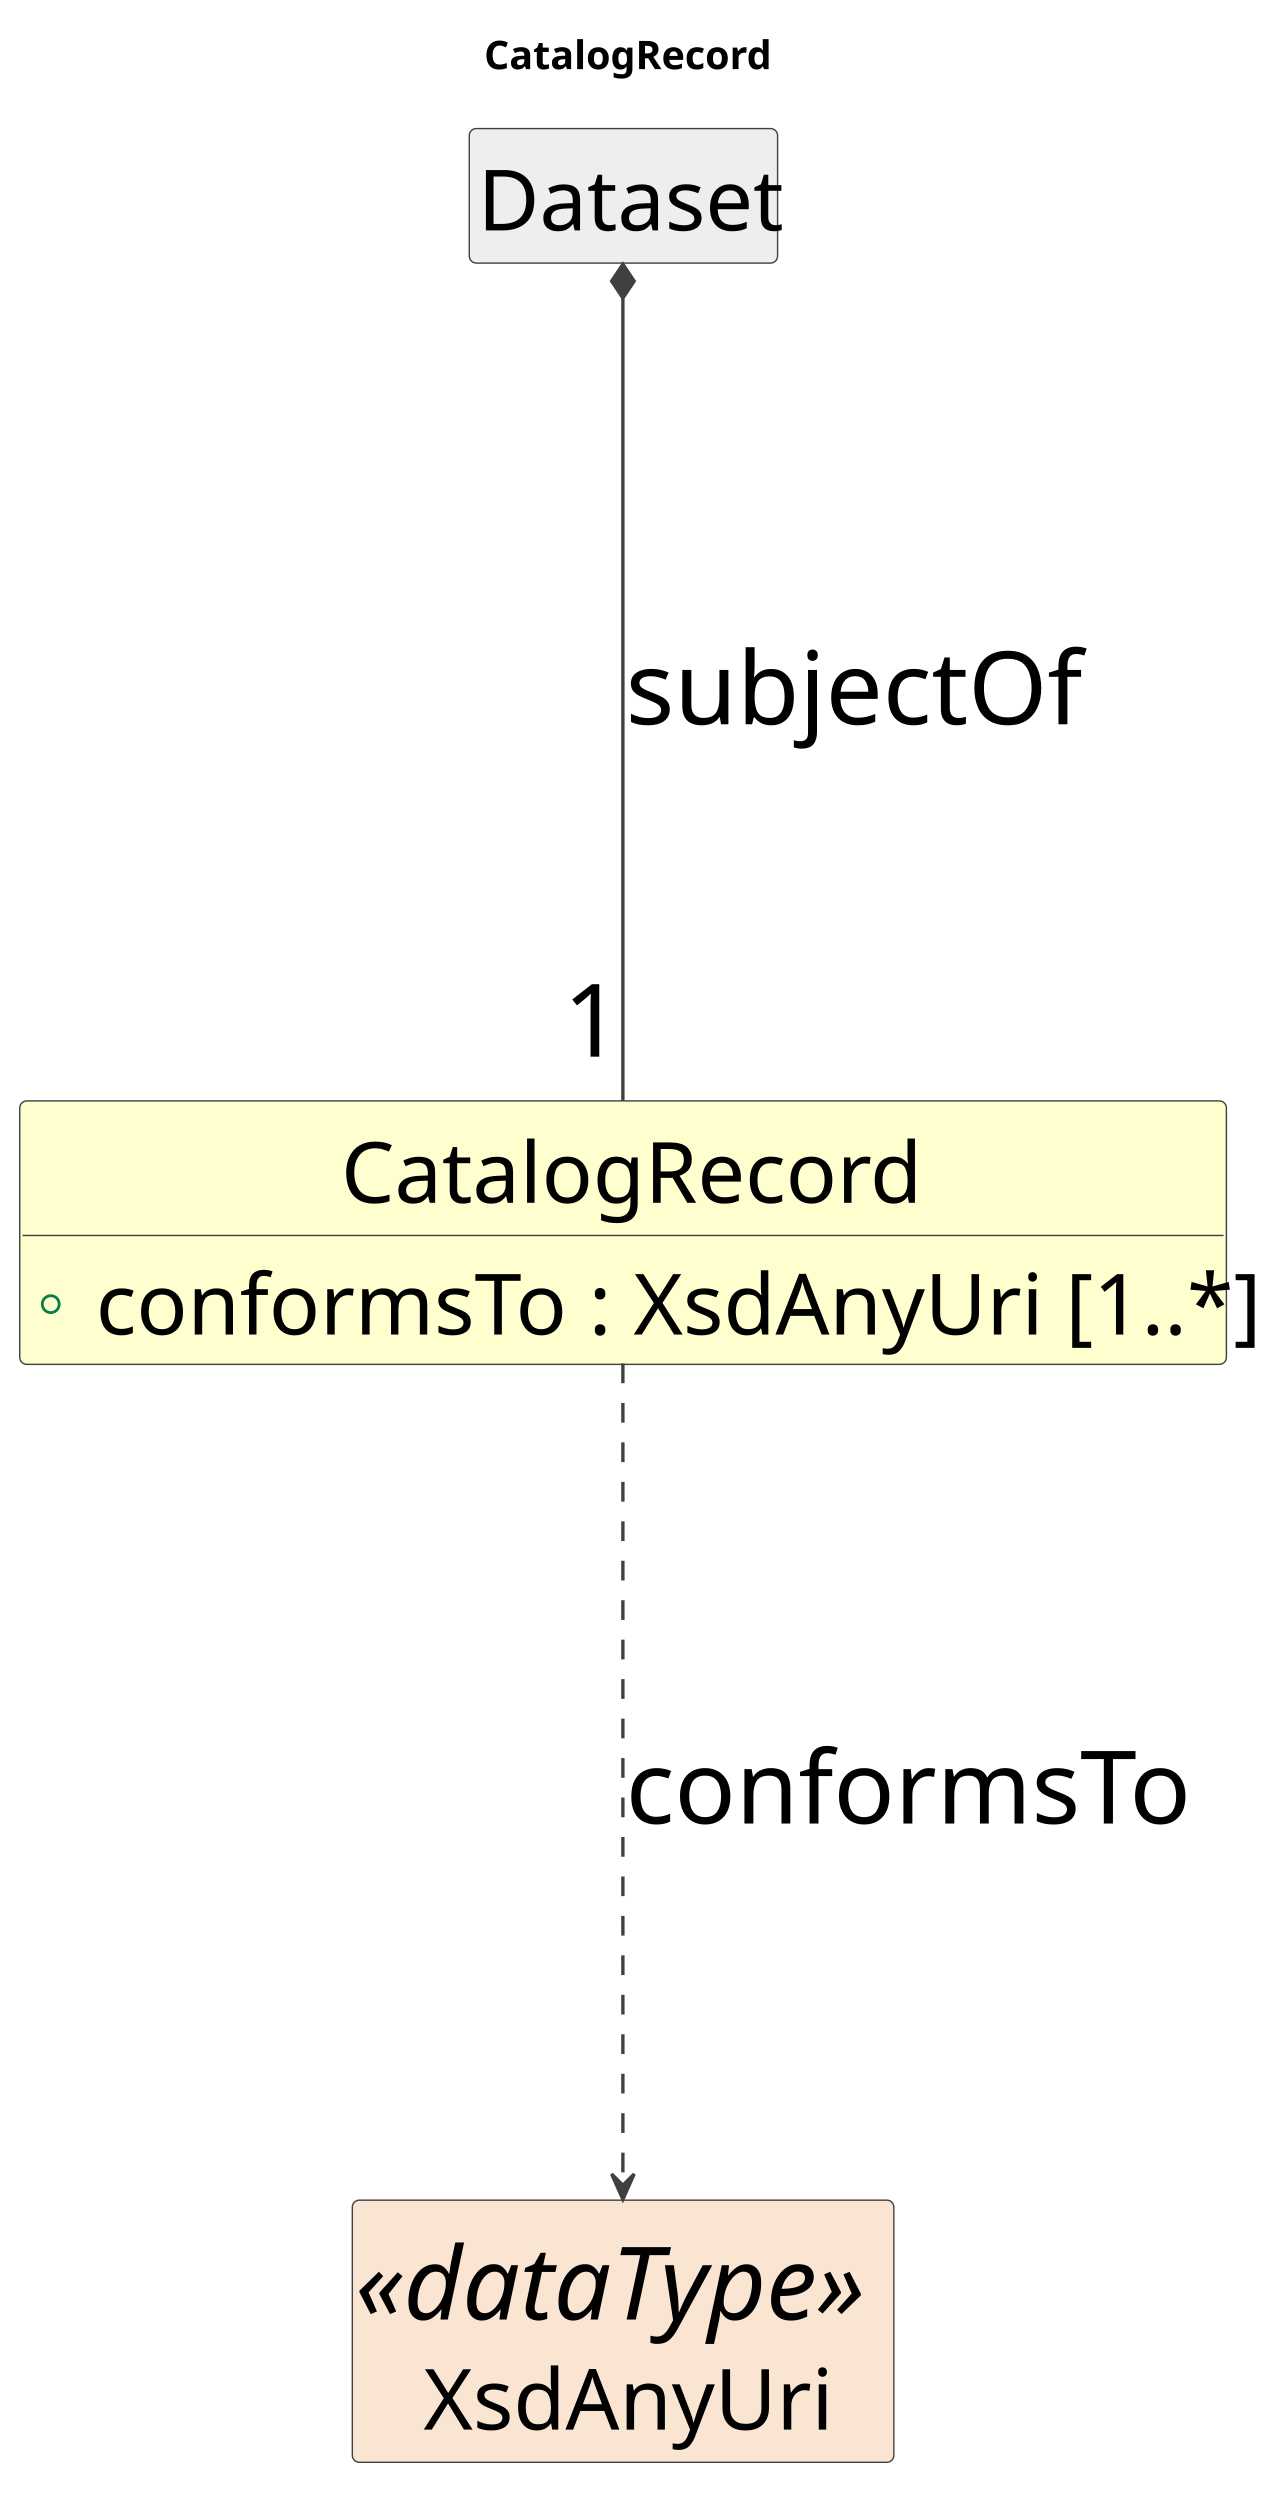
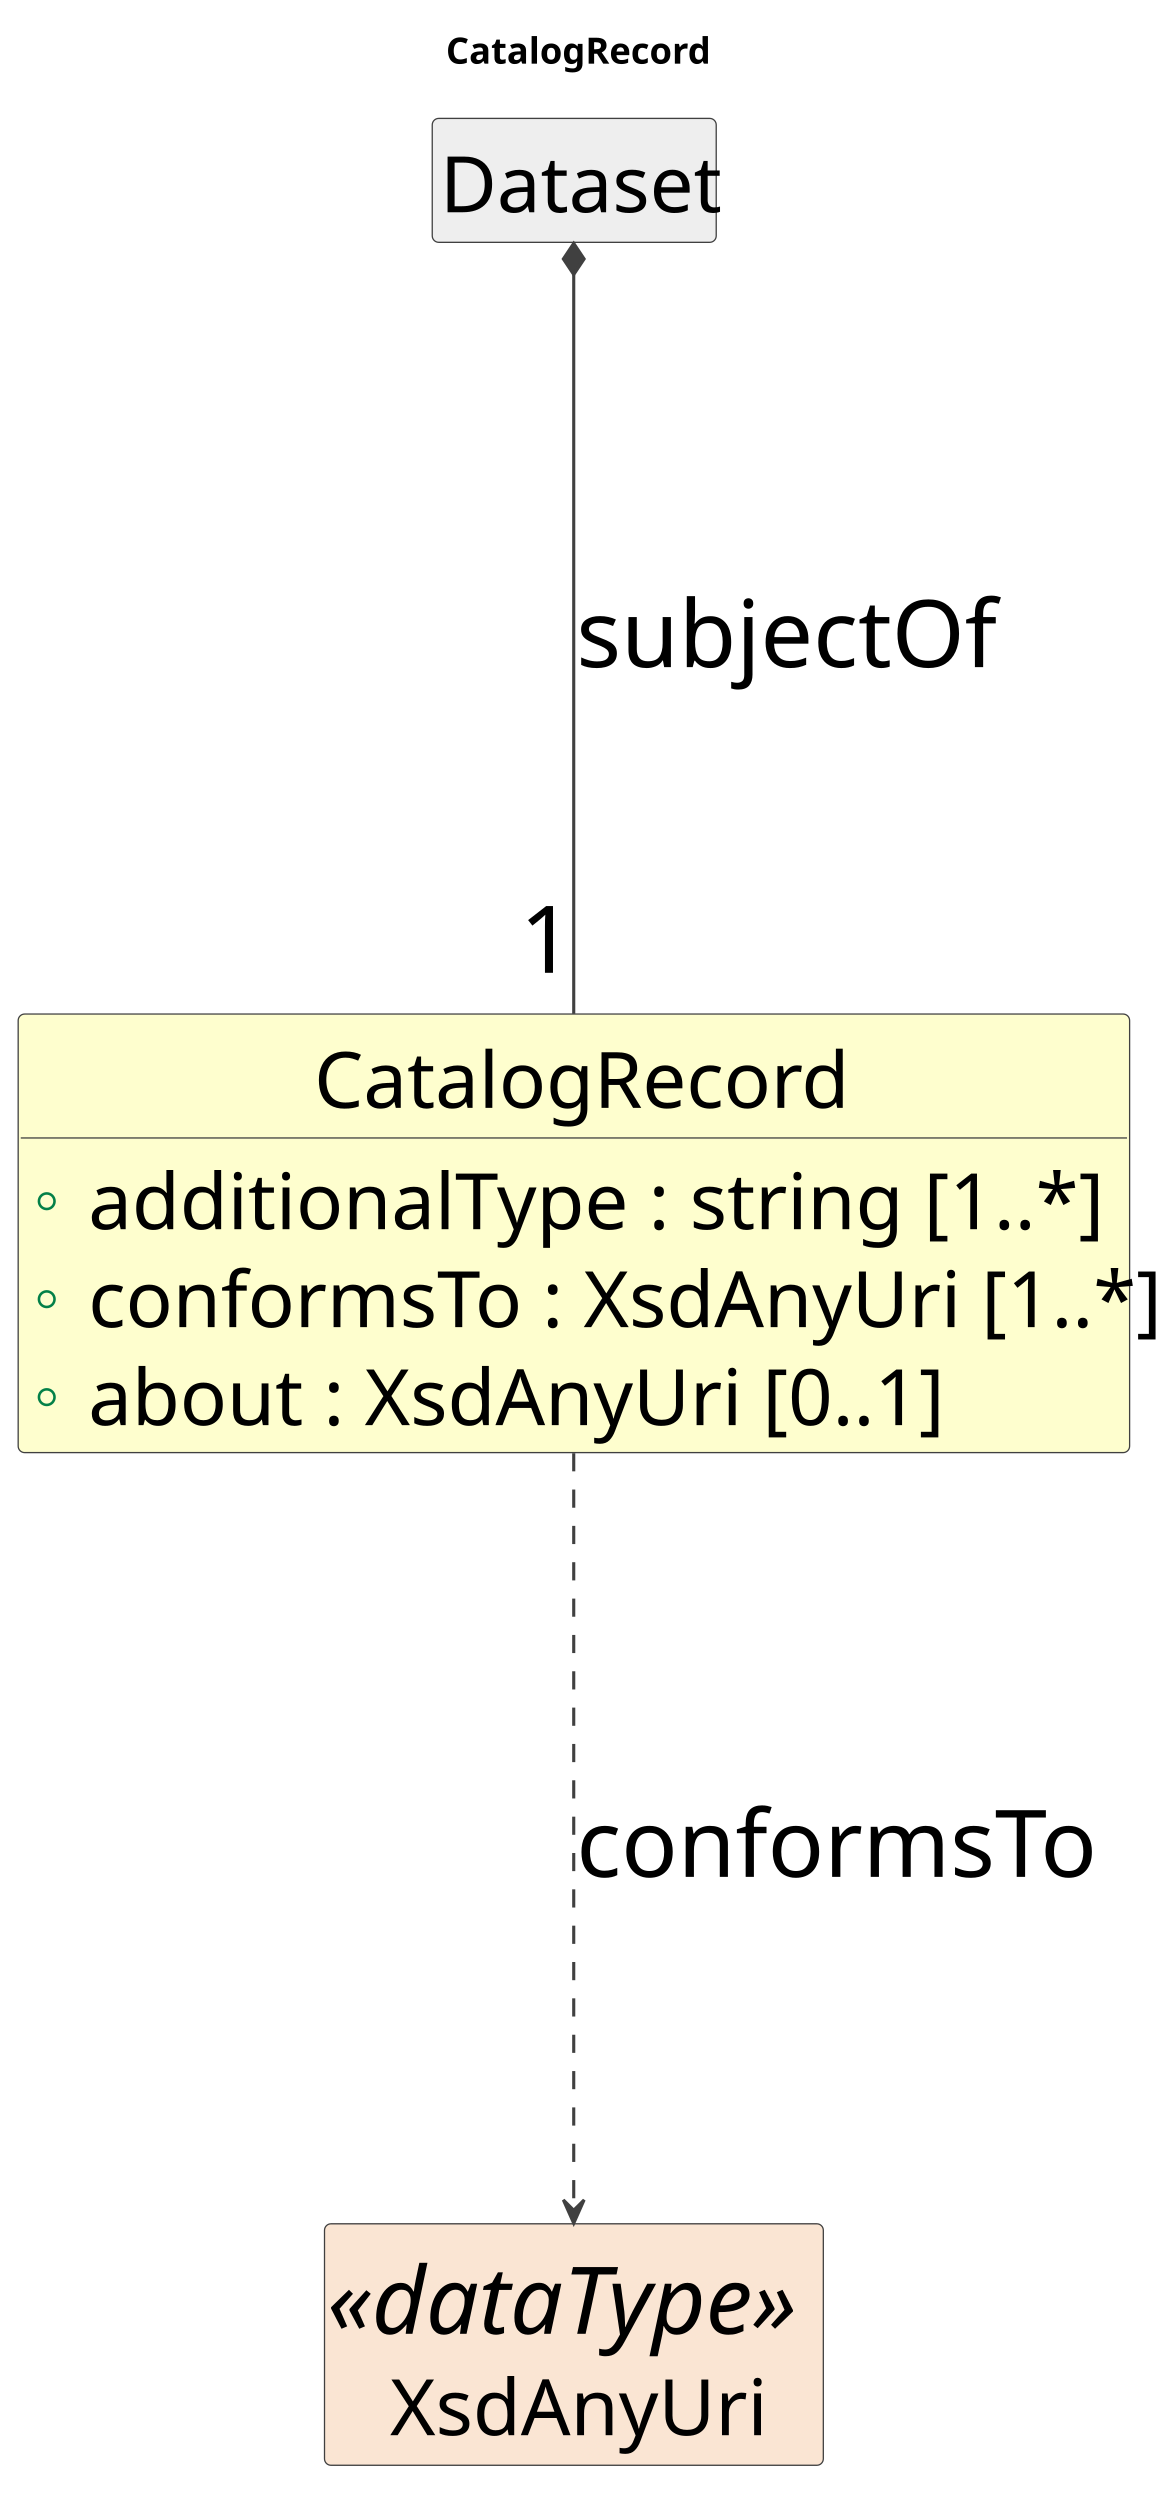
- <svg xmlns="http://www.w3.org/2000/svg" contentStyleType="text/css" data-diagram-type="CLASS" height="887px" preserveAspectRatio="none" style="width:450px;height:887px;background:#FFFFFF;" version="1.1" viewBox="0 0 450 887" width="450px" zoomAndPan="magnify">
+ <svg xmlns="http://www.w3.org/2000/svg" contentStyleType="text/css" data-diagram-type="CLASS" height="963px" preserveAspectRatio="none" style="width:450px;height:963px;background:#FFFFFF;" version="1.1" viewBox="0 0 450 963" width="450px" zoomAndPan="magnify">
  <defs />
  <g>
    <g class="title" data-source-line="1">
      <text fill="#000000" font-family="sans-serif" font-size="14" font-weight="700" lengthAdjust="spacing" textLength="99.572" x="171.777" y="24.533">CatalogRecord</text>
    </g>
    <g class="entity" data-qualified-name="CatalogRecord" data-source-line="16" id="ent0002">
-       <rect fill="#FEFECE" height="93.469" rx="2.5" ry="2.5" style="stroke:#404040;stroke-width:0.5;" width="428.127" x="7" y="390.609" />
+       <rect fill="#FEFECE" height="168.938" rx="2.5" ry="2.5" style="stroke:#404040;stroke-width:0.5;" width="428.127" x="7" y="390.609" />
      <text fill="#000000" font-family="sans-serif" font-size="30" lengthAdjust="spacing" textLength="200.112" x="121.007" y="426.752">CatalogRecord</text>
      <line style="stroke:#404040;stroke-width:0.5;" x1="8" x2="434.127" y1="438.344" y2="438.344" />
      <g data-visibility-modifier="PUBLIC_FIELD">
        <ellipse cx="18" cy="462.711" fill="none" rx="3" ry="3" style="stroke:#038048;stroke-width:1;" />
      </g>
-       <text fill="#000000" font-family="sans-serif" font-size="30" lengthAdjust="spacing" textLength="395.127" x="34" y="473.486">conformsTo : XsdAnyUri [1..*]</text>
+       <text fill="#000000" font-family="sans-serif" font-size="30" lengthAdjust="spacing" textLength="363.53" x="34" y="473.486">additionalType : string [1..*]</text>
+       <g data-visibility-modifier="PUBLIC_FIELD">
+         <ellipse cx="18" cy="500.445" fill="none" rx="3" ry="3" style="stroke:#038048;stroke-width:1;" />
+       </g>
+       <text fill="#000000" font-family="sans-serif" font-size="30" lengthAdjust="spacing" textLength="395.127" x="34" y="511.221">conformsTo : XsdAnyUri [1..*]</text>
+       <g data-visibility-modifier="PUBLIC_FIELD">
+         <ellipse cx="18" cy="538.18" fill="none" rx="3" ry="3" style="stroke:#038048;stroke-width:1;" />
+       </g>
+       <text fill="#000000" font-family="sans-serif" font-size="30" lengthAdjust="spacing" textLength="316.831" x="34" y="548.955">about : XsdAnyUri [0..1]</text>
    </g>
-     <g class="entity" data-qualified-name="Dataset" data-source-line="19" id="ent0003">
+     <g class="entity" data-qualified-name="Dataset" data-source-line="21" id="ent0003">
      <rect fill="#EEEEEE" height="47.734" rx="2.5" ry="2.5" style="stroke:#404040;stroke-width:0.5;" width="109.389" x="166.5" y="45.609" />
      <text fill="#000000" font-family="sans-serif" font-size="30" lengthAdjust="spacing" textLength="103.389" x="169.5" y="81.752">Dataset</text>
    </g>
-     <g class="entity" data-qualified-name="XsdAnyUri" data-source-line="21" id="ent0005">
-       <rect fill="#FAE5D3" height="93.016" rx="2.5" ry="2.5" style="stroke:#404040;stroke-width:0.5;" width="192.143" x="125" y="780.609" />
-       <text fill="#000000" font-family="sans-serif" font-size="36" font-style="italic" lengthAdjust="spacing" textLength="190.143" x="126" y="822.981">«dataType»</text>
-       <text fill="#000000" font-family="sans-serif" font-size="30" lengthAdjust="spacing" textLength="141.709" x="150.217" y="862.033">XsdAnyUri</text>
+     <g class="entity" data-qualified-name="XsdAnyUri" data-source-line="23" id="ent0005">
+       <rect fill="#FAE5D3" height="93.016" rx="2.5" ry="2.5" style="stroke:#404040;stroke-width:0.5;" width="192.143" x="125" y="856.609" />
+       <text fill="#000000" font-family="sans-serif" font-size="36" font-style="italic" lengthAdjust="spacing" textLength="190.143" x="126" y="898.981">«dataType»</text>
+       <text fill="#000000" font-family="sans-serif" font-size="30" lengthAdjust="spacing" textLength="141.709" x="150.217" y="938.033">XsdAnyUri</text>
    </g>
-     <g class="link" data-entity-1="ent0003" data-entity-2="ent0002" data-link-type="composition" data-source-line="20" id="lnk4">
-       <path codeLine="20" d="M221,105.749 C221,165.149 221,311.819 221,390.529" fill="none" id="Dataset-backto-CatalogRecord" style="stroke:#404040;stroke-width:1.2;" />
+     <g class="link" data-entity-1="ent0003" data-entity-2="ent0002" data-link-type="composition" data-source-line="22" id="lnk4">
+       <path codeLine="22" d="M221,105.749 C221,162.099 221,296.679 221,390.539" fill="none" id="Dataset-backto-CatalogRecord" style="stroke:#404040;stroke-width:1.2;" />
      <polygon fill="#404040" points="221,93.749,217,99.749,221,105.749,225,99.749,221,93.749" style="stroke:#404040;stroke-width:1.2;" />
      <text fill="#000000" font-family="sans-serif" font-size="36" lengthAdjust="spacing" textLength="152.068" x="222" y="256.981">subjectOf</text>
-       <text fill="#000000" font-family="sans-serif" font-size="36" lengthAdjust="spacing" textLength="20.021" x="199.838" y="374.902">1</text>
+       <text fill="#000000" font-family="sans-serif" font-size="36" lengthAdjust="spacing" textLength="20.021" x="200.23" y="374.726">1</text>
    </g>
-     <g class="link" data-entity-1="ent0002" data-entity-2="ent0005" data-link-type="dependency" data-source-line="22" id="lnk6">
-       <path codeLine="22" d="M221,483.759 C221,558.379 221,699.629 221,774.329" fill="none" id="CatalogRecord-to-XsdAnyUri" style="stroke:#404040;stroke-width:1.2;stroke-dasharray:7,7;" />
-       <polygon fill="#404040" points="221,780.329,225,771.329,221,775.329,217,771.329,221,780.329" style="stroke:#404040;stroke-width:1.2;" />
-       <text fill="#000000" font-family="sans-serif" font-size="36" lengthAdjust="spacing" textLength="190.055" x="222" y="646.981">conformsTo</text>
+     <g class="link" data-entity-1="ent0002" data-entity-2="ent0005" data-link-type="dependency" data-source-line="24" id="lnk6">
+       <path codeLine="24" d="M221,559.769 C221,648.569 221,779.659 221,850.399" fill="none" id="CatalogRecord-to-XsdAnyUri" style="stroke:#404040;stroke-width:1.2;stroke-dasharray:7,7;" />
+       <polygon fill="#404040" points="221,856.399,225,847.399,221,851.399,217,847.399,221,856.399" style="stroke:#404040;stroke-width:1.2;" />
+       <text fill="#000000" font-family="sans-serif" font-size="36" lengthAdjust="spacing" textLength="190.055" x="222" y="722.981">conformsTo</text>
    </g>
  </g>
</svg>
